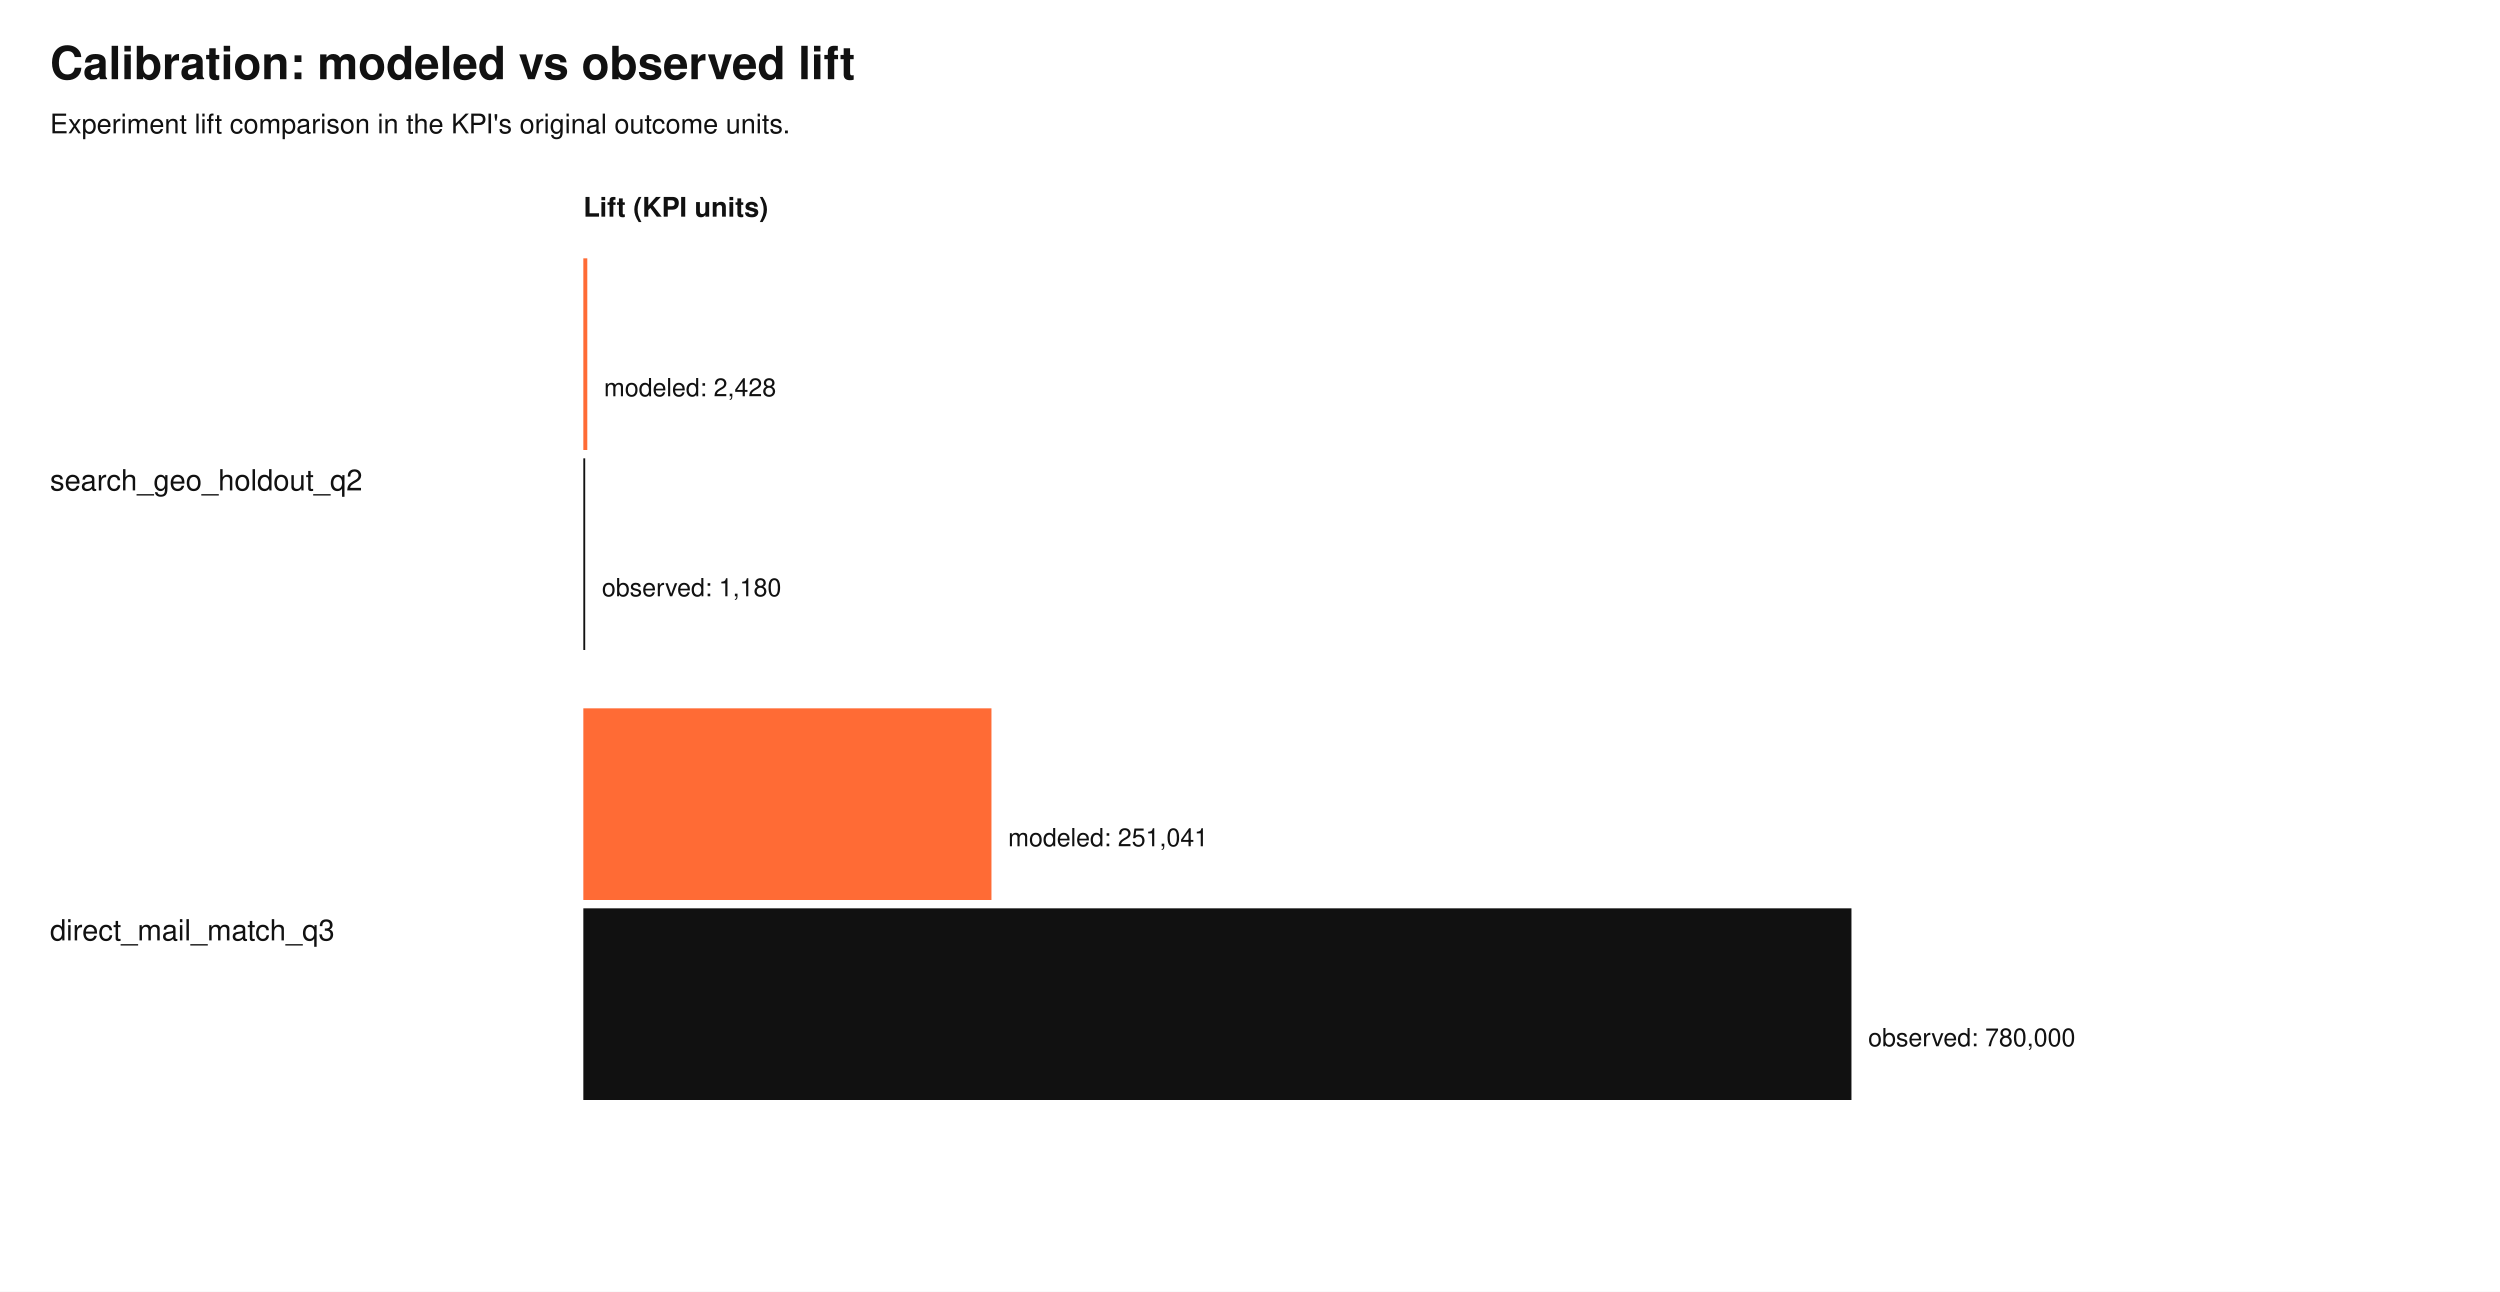
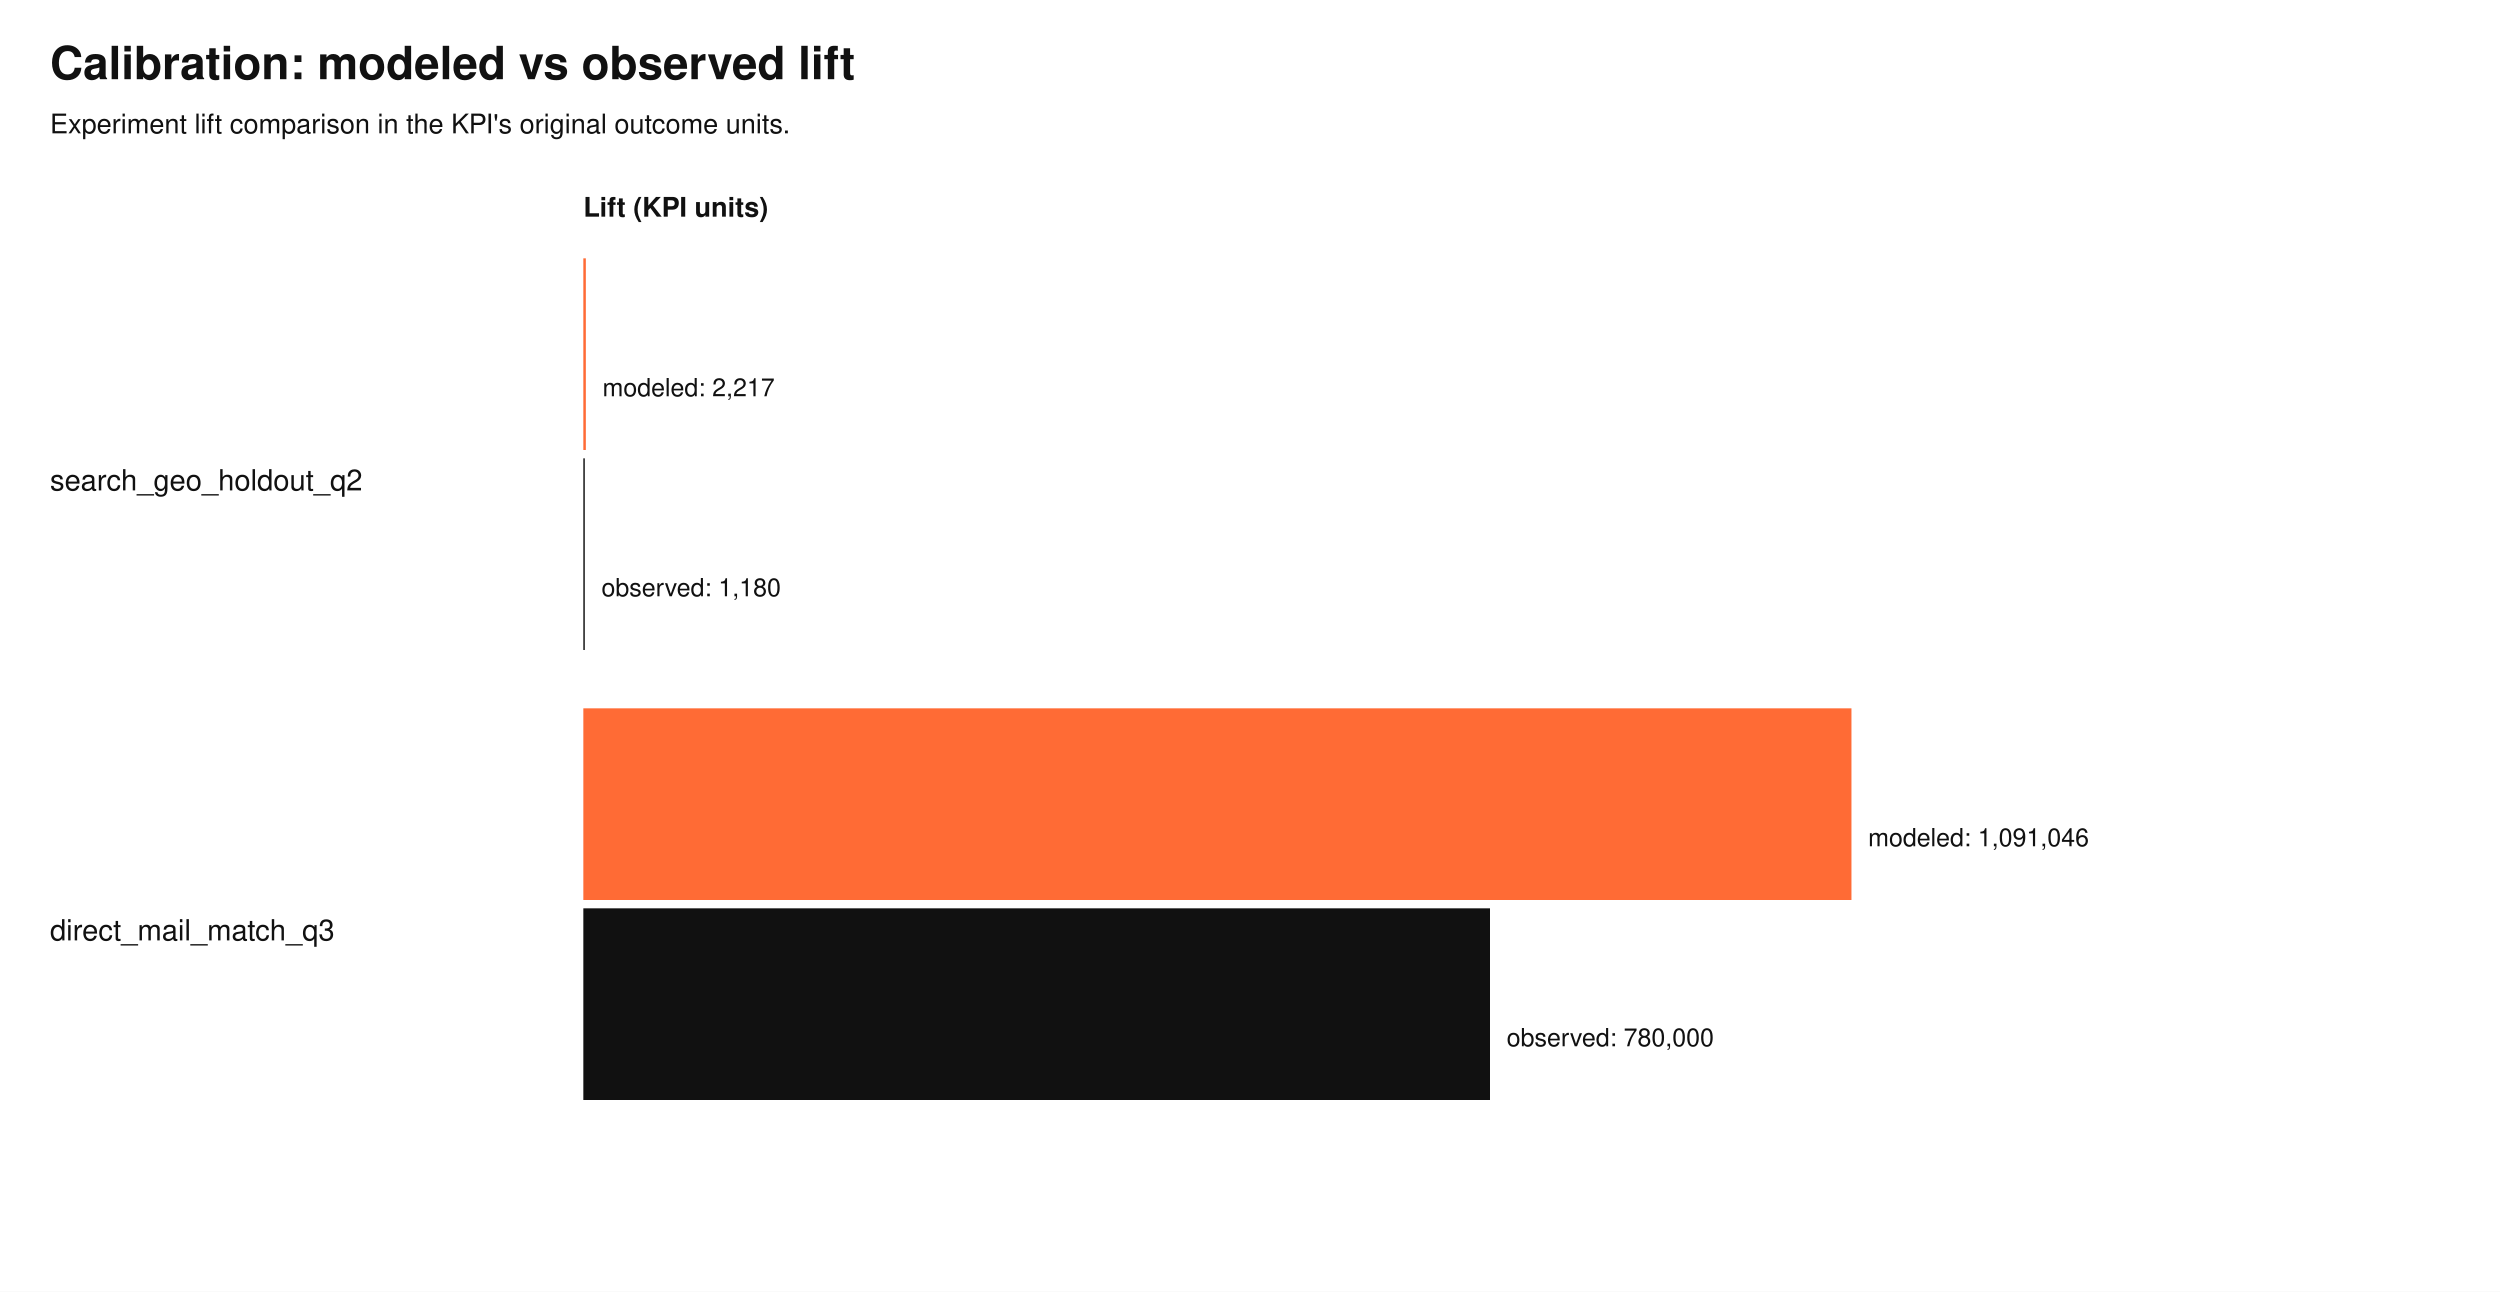
<svg xmlns="http://www.w3.org/2000/svg" width="1200" height="620" viewBox="0 0 1200 620">
  <rect width="100%" height="100%" fill="#ffffff" />
  <text x="24.0" y="38.0" font-family="Helvetica, Arial, sans-serif" font-size="22" font-weight="700" fill="#111111">Calibration: modeled vs observed lift</text>
  <text x="24.0" y="64.0" font-family="Helvetica, Arial, sans-serif" font-size="13" font-weight="400" fill="#111111">Experiment lift comparison in the KPI's original outcome units.</text>
  <text x="280.0" y="104.0" font-family="Helvetica, Arial, sans-serif" font-size="13" font-weight="700" fill="#111111">Lift (KPI units)</text>
  <text x="24.0" y="235.4" font-family="Helvetica, Arial, sans-serif" font-size="14" font-weight="400" fill="#111111">search_geo_holdout_q2</text>
-   <rect x="280" y="124.0" width="1.9" height="92.0" fill="#ff6b35" />
-   <text x="289.9" y="190.2" font-family="Helvetica, Arial, sans-serif" font-size="12" font-weight="400" fill="#111111">modeled: 2,428</text>
-   <rect x="280" y="220.0" width="0.9" height="92.0" fill="#111111" />
-   <text x="288.9" y="286.2" font-family="Helvetica, Arial, sans-serif" font-size="12" font-weight="400" fill="#111111">observed: 1,180</text>
+   <rect x="280" y="124.0" width="1.2" height="92.0" fill="#ff6b35" />
+   <text x="289.2" y="190.2" font-family="Helvetica, Arial, sans-serif" font-size="12" font-weight="400" fill="#111111">modeled: 2,217</text>
+   <rect x="280" y="220.0" width="0.7" height="92.0" fill="#111111" />
+   <text x="288.7" y="286.2" font-family="Helvetica, Arial, sans-serif" font-size="12" font-weight="400" fill="#111111">observed: 1,180</text>
  <text x="24.0" y="451.4" font-family="Helvetica, Arial, sans-serif" font-size="14" font-weight="400" fill="#111111">direct_mail_match_q3</text>
-   <rect x="280" y="340.0" width="195.9" height="92.0" fill="#ff6b35" />
-   <text x="483.9" y="406.2" font-family="Helvetica, Arial, sans-serif" font-size="12" font-weight="400" fill="#111111">modeled: 251,041</text>
-   <rect x="280" y="436.0" width="608.7" height="92.0" fill="#111111" />
-   <text x="896.7" y="502.2" font-family="Helvetica, Arial, sans-serif" font-size="12" font-weight="400" fill="#111111">observed: 780,000</text>
+   <rect x="280" y="340.0" width="608.7" height="92.0" fill="#ff6b35" />
+   <text x="896.7" y="406.2" font-family="Helvetica, Arial, sans-serif" font-size="12" font-weight="400" fill="#111111">modeled: 1,091,046</text>
+   <rect x="280" y="436.0" width="435.2" height="92.0" fill="#111111" />
+   <text x="723.2" y="502.2" font-family="Helvetica, Arial, sans-serif" font-size="12" font-weight="400" fill="#111111">observed: 780,000</text>
</svg>
